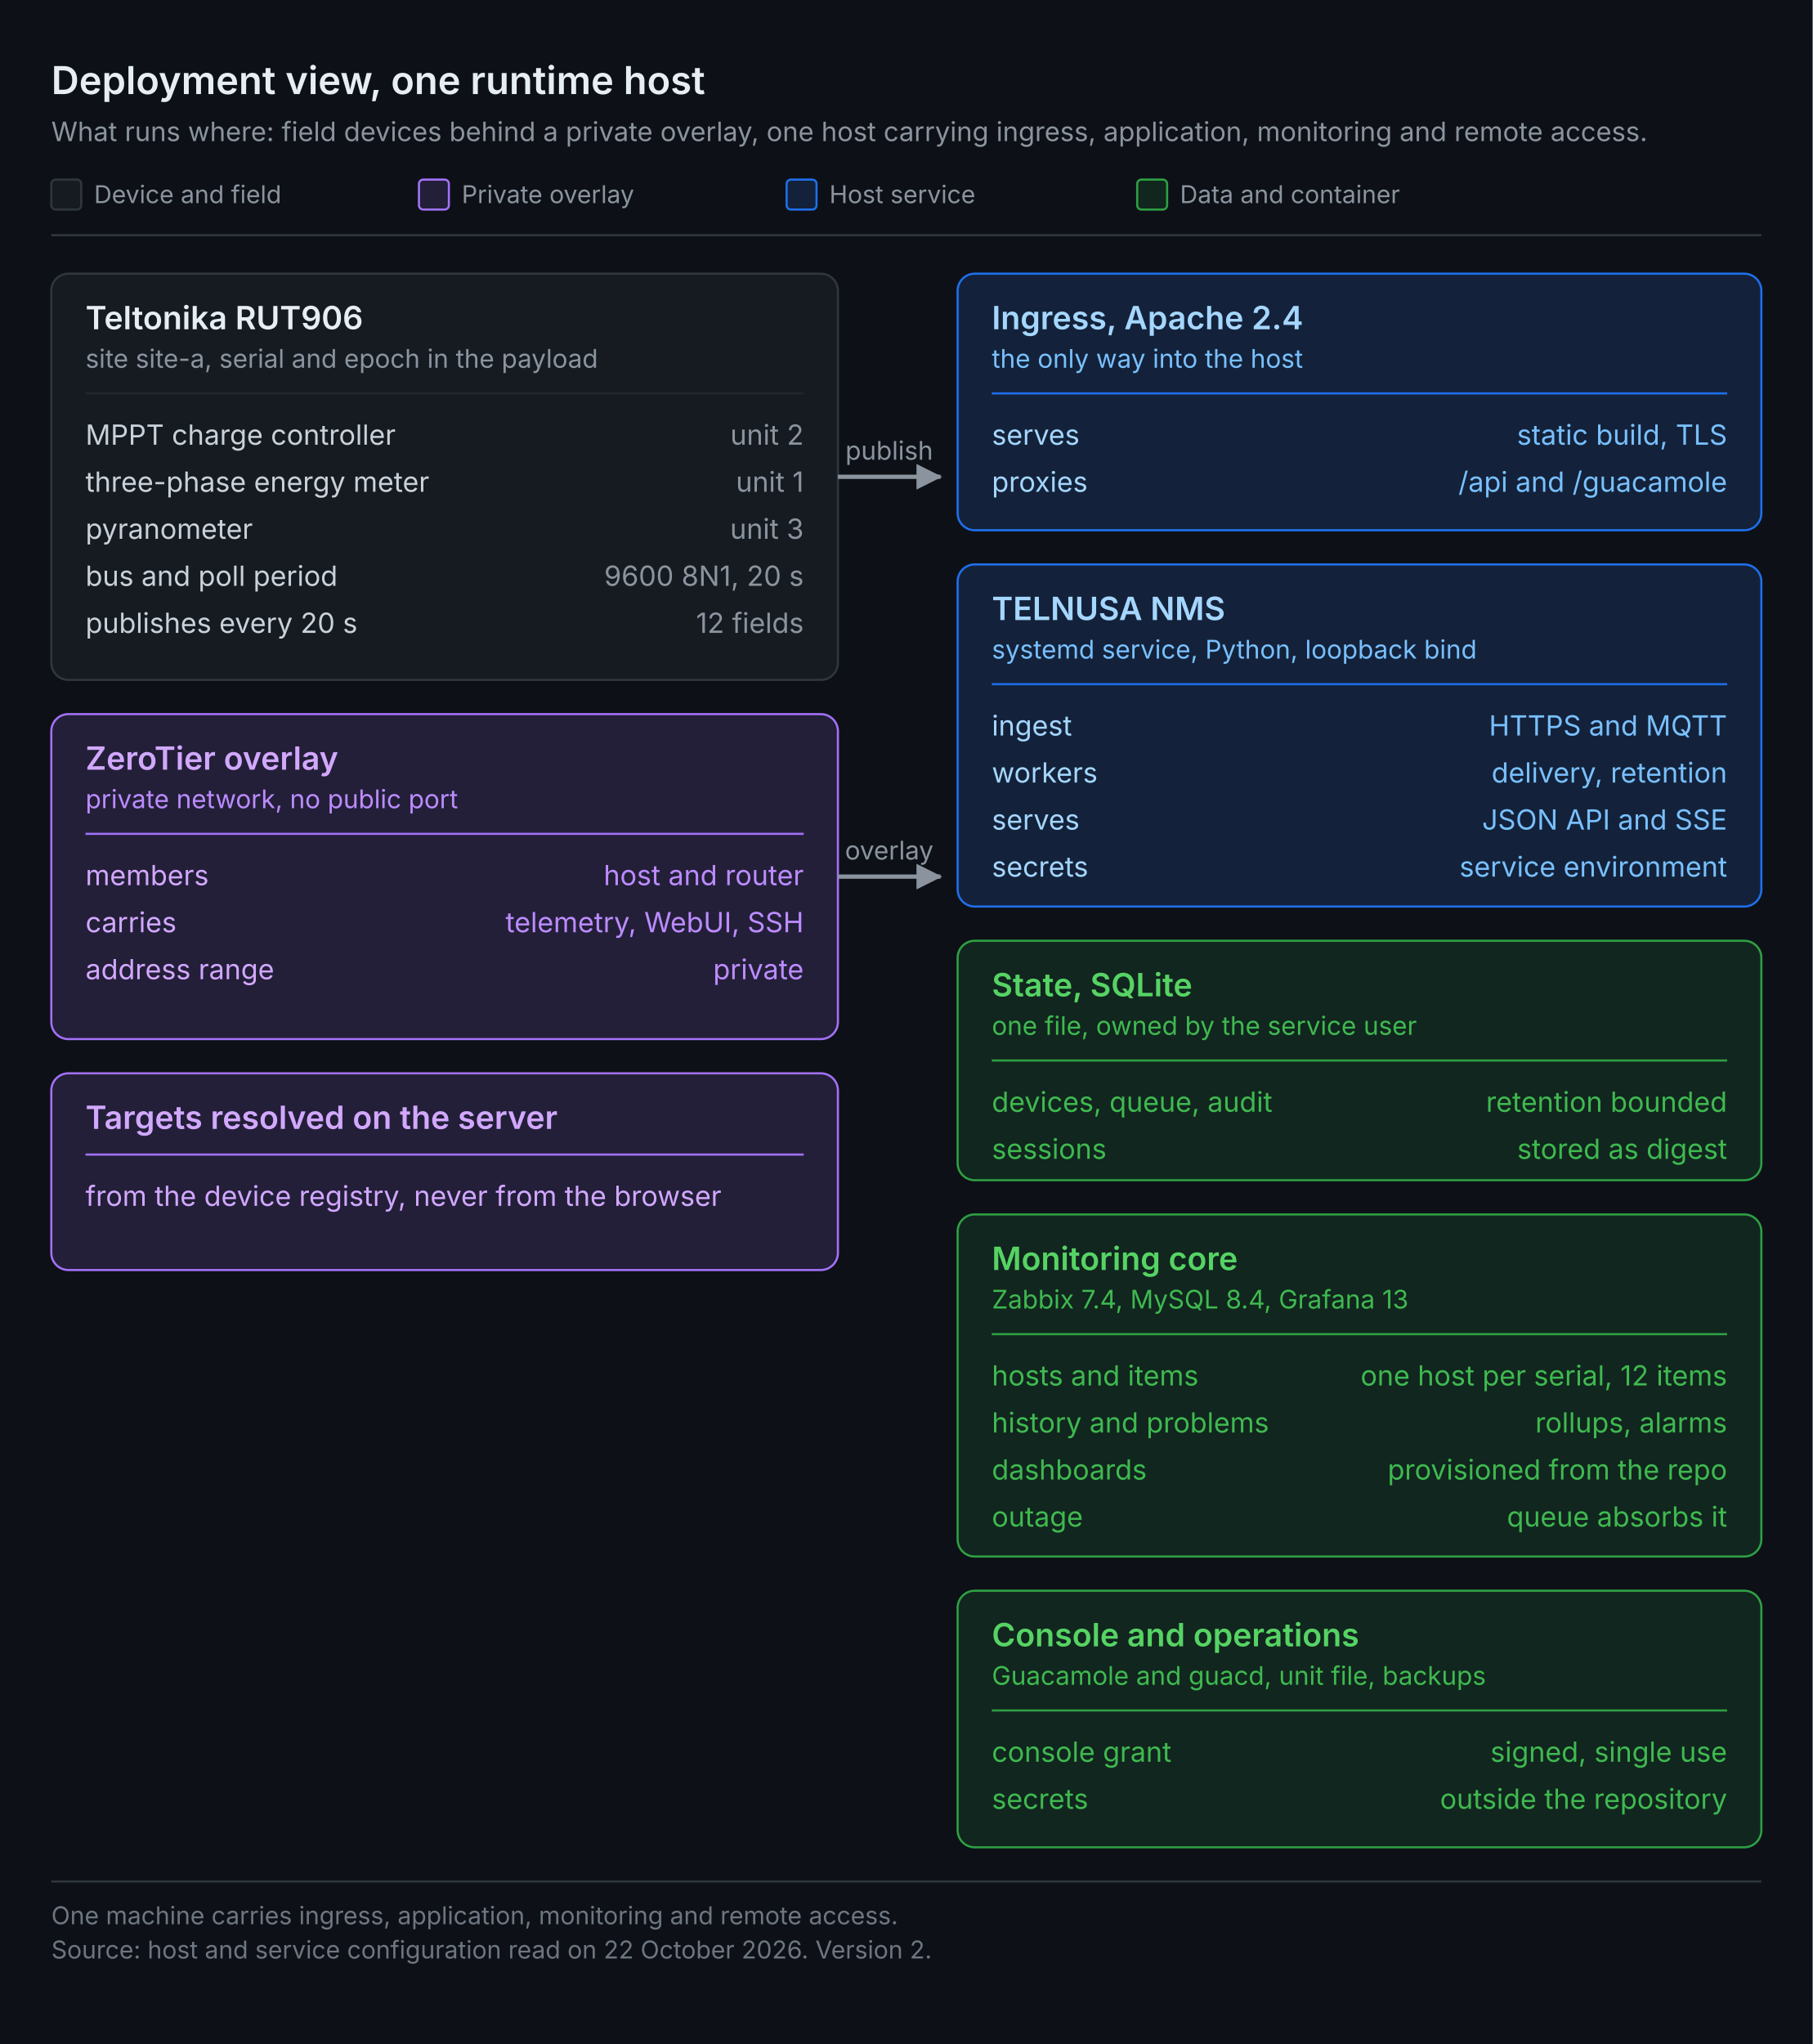
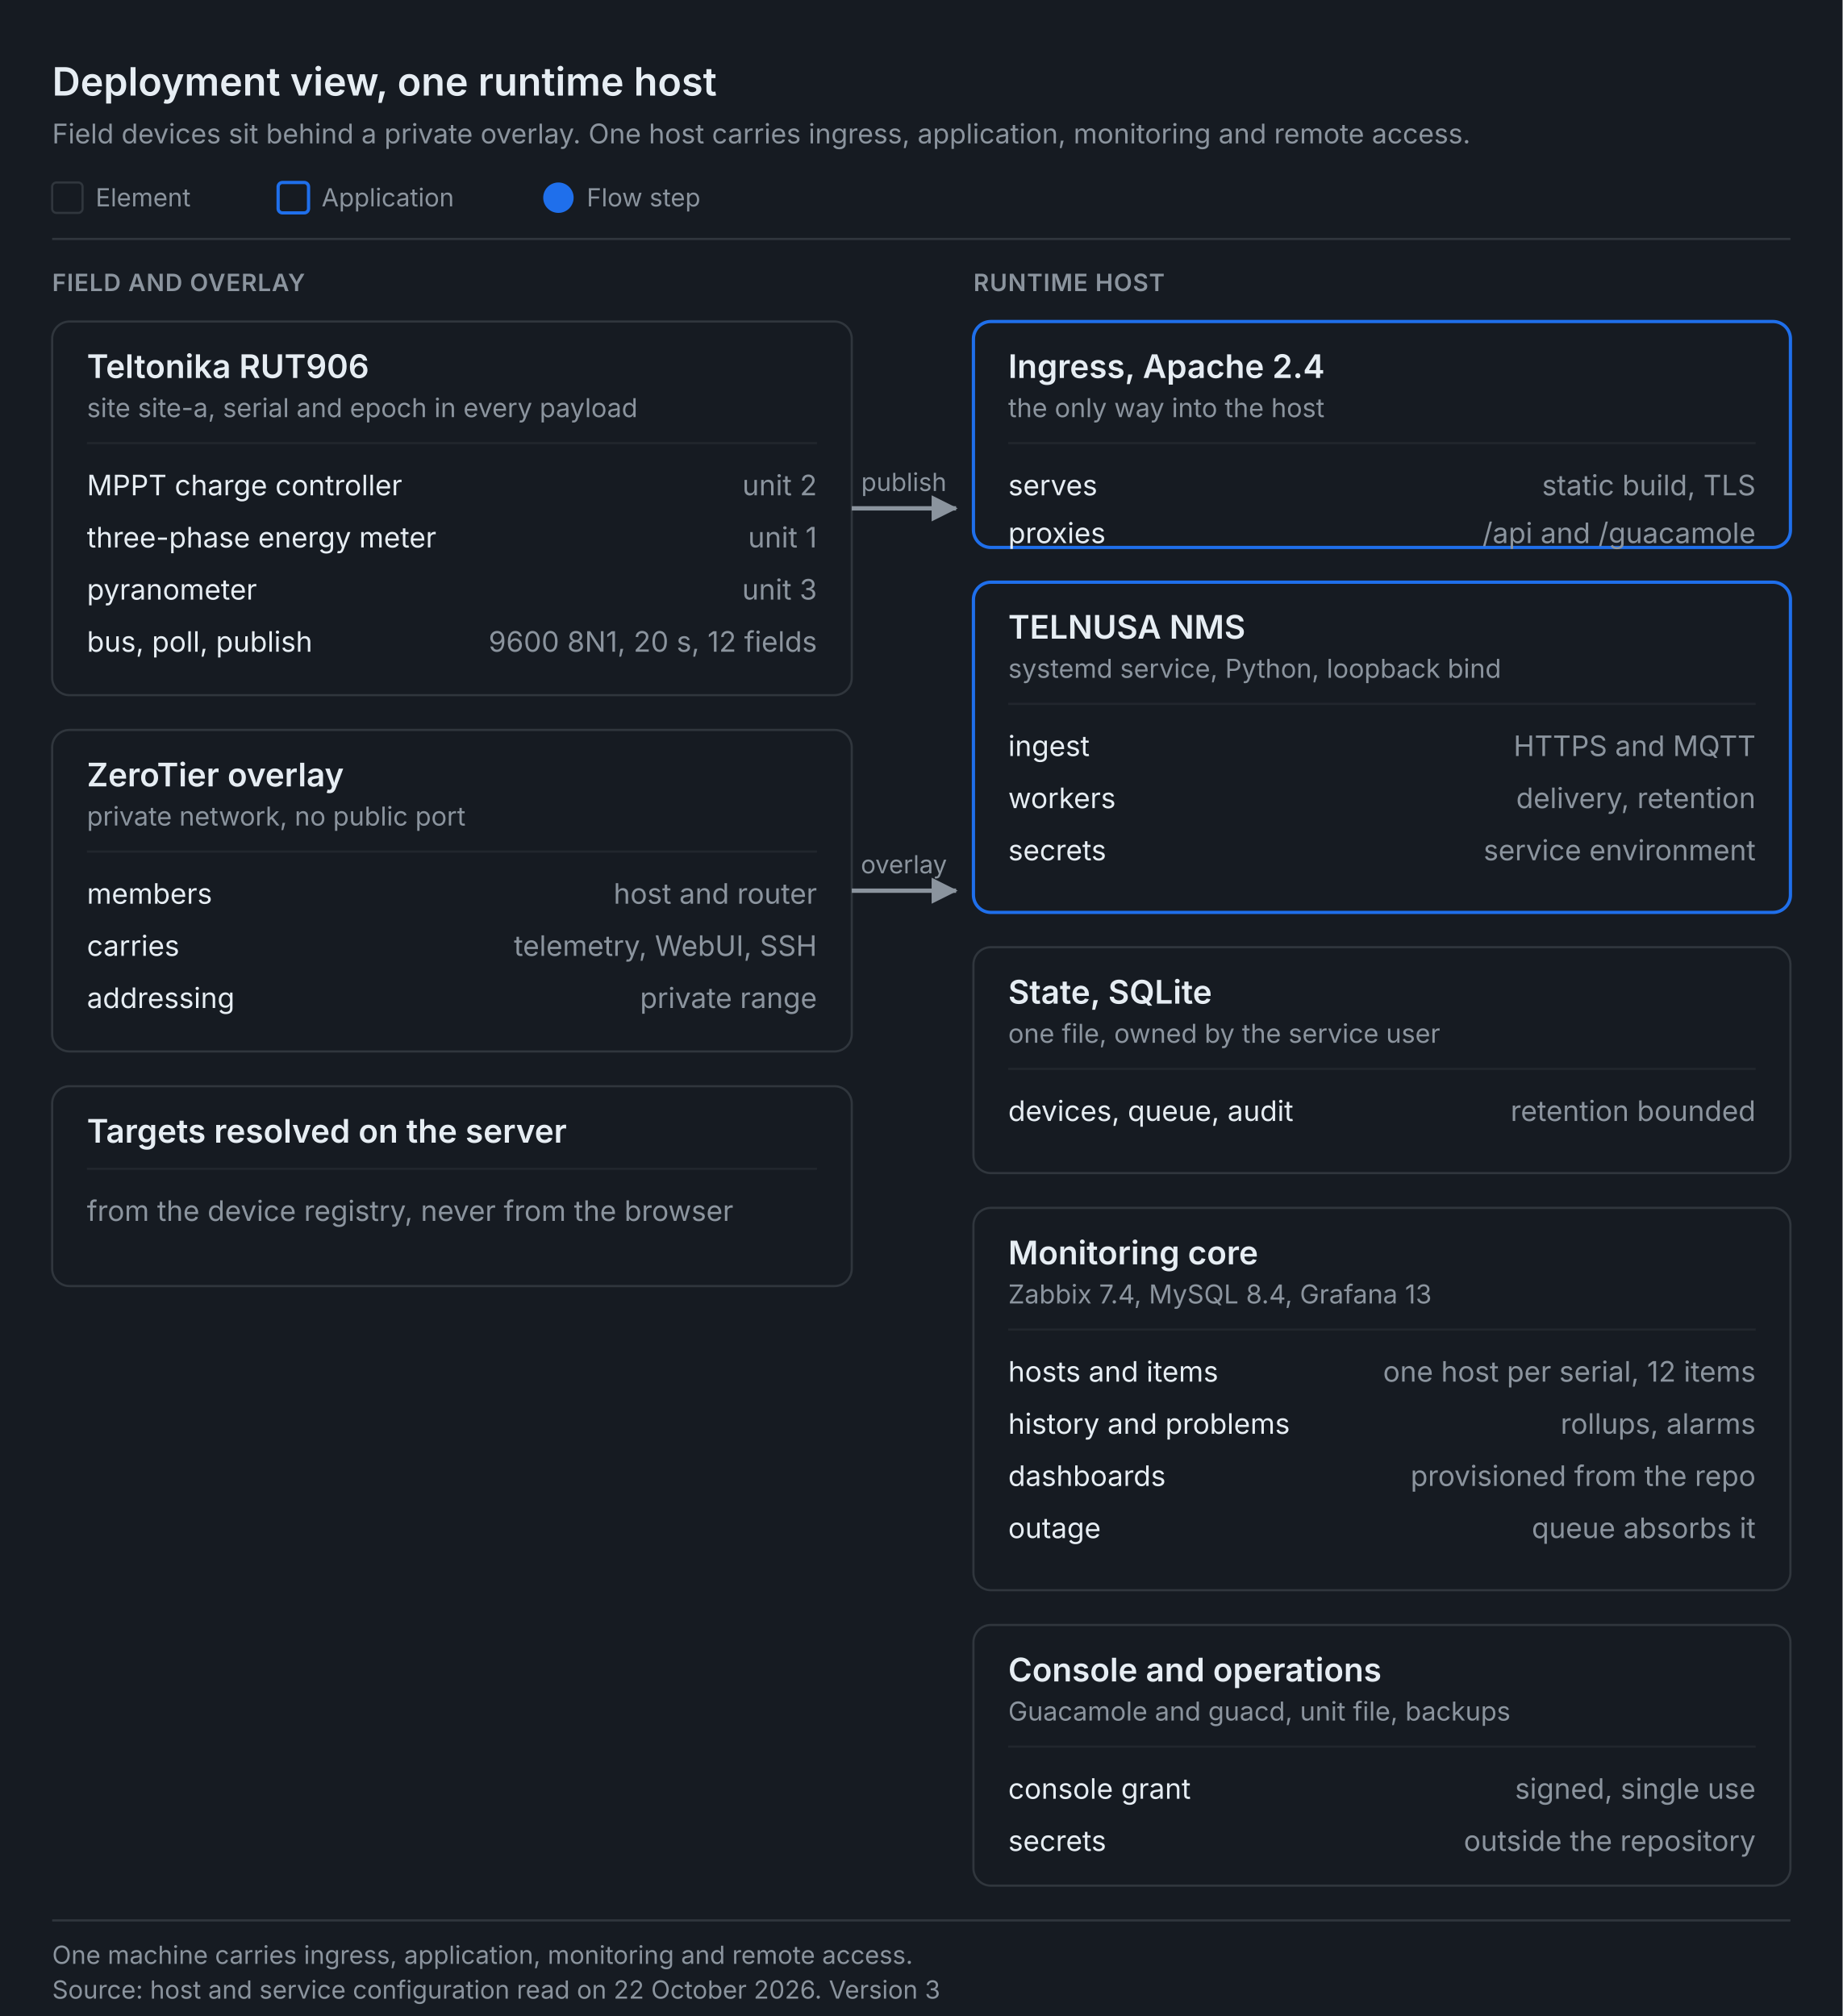
- <svg xmlns="http://www.w3.org/2000/svg" viewBox="0 0 848 956" width="848" height="956" role="img" font-family="Inter, Segoe UI, Helvetica, Arial, sans-serif">
+ <svg xmlns="http://www.w3.org/2000/svg" viewBox="0 0 848 928" width="848" height="928" role="img" font-family="Inter, Segoe UI, Helvetica, Arial, sans-serif">
  <defs>
    <marker id="flow" viewBox="0 0 8 8" refX="7.5" refY="4" markerWidth="6" markerHeight="6" orient="auto-start-reverse">
      <path d="M 0 0 L 8 4 L 0 8 Z" fill="#8b949e" />
    </marker>
  </defs>
-   <rect width="848" height="956" fill="#0d1117" />
+   <rect width="848" height="928" fill="#161b22" />
  <text x="24" y="44" font-size="18" font-weight="600" fill="#e6edf3">Deployment view, one runtime host</text>
-   <text x="24" y="66" font-size="12.5" fill="#8b949e">What runs where: field devices behind a private overlay, one host carrying ingress, application, monitoring and remote access.</text>
+   <text x="24" y="66" font-size="12.5" fill="#8b949e">Field devices sit behind a private overlay. One host carries ingress, application, monitoring and remote access.</text>
  <g font-size="11.5" fill="#8b949e">
-     <rect x="24" y="84" width="14" height="14" rx="2" fill="#161b22" stroke="#30363d" />
-     <text x="44" y="95">Device and field</text>
-     <rect x="196" y="84" width="14" height="14" rx="2" fill="rgba(163,113,247,0.15)" stroke="#a371f7" />
-     <text x="216" y="95">Private overlay</text>
-     <rect x="368" y="84" width="14" height="14" rx="2" fill="rgba(56,139,253,0.15)" stroke="#1f6feb" />
-     <text x="388" y="95">Host service</text>
-     <rect x="532" y="84" width="14" height="14" rx="2" fill="rgba(46,160,67,0.15)" stroke="#2ea043" />
-     <text x="552" y="95">Data and container</text>
+     <rect x="24" y="84" width="14" height="14" rx="2" fill="none" stroke="#30363d" />
+     <text x="44" y="95">Element</text>
+     <rect x="128" y="84" width="14" height="14" rx="2" fill="none" stroke="#1f6feb" stroke-width="1.5" />
+     <text x="148" y="95">Application</text>
+     <circle cx="257" cy="91" r="7" fill="#1f6feb" />
+     <text x="270" y="95">Flow step</text>
  </g>
  <line x1="24" y1="110" x2="824" y2="110" stroke="#30363d" />
-   <rect x="24" y="128" width="368" height="190" rx="8" fill="#161b22" stroke="#30363d" />
-   <text x="40" y="154" font-size="15" font-weight="600" fill="#e6edf3">Teltonika RUT906</text>
-   <text x="40" y="172" font-size="12" fill="#8b949e">site site-a, serial and epoch in the payload</text>
-   <line x1="40" y1="184" x2="376" y2="184" stroke="#21262d" />
+   <text x="24" y="134" font-size="11" font-weight="600" fill="#8b949e" letter-spacing="0.32">FIELD AND OVERLAY</text>
+   <text x="448" y="134" font-size="11" font-weight="600" fill="#8b949e" letter-spacing="0.32">RUNTIME HOST</text>
+   <rect x="24" y="148" width="368" height="172" rx="8" fill="none" stroke="#30363d" />
+   <text x="40" y="174" font-size="15" font-weight="600" fill="#e6edf3">Teltonika RUT906</text>
+   <text x="40" y="192" font-size="12" fill="#8b949e">site site-a, serial and epoch in every payload</text>
+   <line x1="40" y1="204" x2="376" y2="204" stroke="#21262d" />
  <g font-size="13">
-     <text x="40" y="208" fill="#c9d1d9">MPPT charge controller</text>
-     <text x="376" y="208" fill="#8b949e" text-anchor="end">unit 2</text>
-     <text x="40" y="230" fill="#c9d1d9">three-phase energy meter</text>
-     <text x="376" y="230" fill="#8b949e" text-anchor="end">unit 1</text>
-     <text x="40" y="252" fill="#c9d1d9">pyranometer</text>
-     <text x="376" y="252" fill="#8b949e" text-anchor="end">unit 3</text>
-     <text x="40" y="274" fill="#c9d1d9">bus and poll period</text>
-     <text x="376" y="274" fill="#8b949e" text-anchor="end">9600 8N1, 20 s</text>
-     <text x="40" y="296" fill="#c9d1d9">publishes every 20 s</text>
-     <text x="376" y="296" fill="#8b949e" text-anchor="end">12 fields</text>
+     <text x="40" y="228" fill="#e6edf3">MPPT charge controller</text>
+     <text x="376" y="228" fill="#8b949e" text-anchor="end">unit 2</text>
+     <text x="40" y="252" fill="#e6edf3">three-phase energy meter</text>
+     <text x="376" y="252" fill="#8b949e" text-anchor="end">unit 1</text>
+     <text x="40" y="276" fill="#e6edf3">pyranometer</text>
+     <text x="376" y="276" fill="#8b949e" text-anchor="end">unit 3</text>
+     <text x="40" y="300" fill="#e6edf3">bus, poll, publish</text>
+     <text x="376" y="300" fill="#8b949e" text-anchor="end">9600 8N1, 20 s, 12 fields</text>
  </g>
-   <rect x="24" y="334" width="368" height="152" rx="8" fill="rgba(163,113,247,0.15)" stroke="#a371f7" />
-   <text x="40" y="360" font-size="15" font-weight="600" fill="#d2a8ff">ZeroTier overlay</text>
-   <text x="40" y="378" font-size="12" fill="#bc8cff">private network, no public port</text>
-   <line x1="40" y1="390" x2="376" y2="390" stroke="#a371f7" />
+   <rect x="24" y="336" width="368" height="148" rx="8" fill="none" stroke="#30363d" />
+   <text x="40" y="362" font-size="15" font-weight="600" fill="#e6edf3">ZeroTier overlay</text>
+   <text x="40" y="380" font-size="12" fill="#8b949e">private network, no public port</text>
+   <line x1="40" y1="392" x2="376" y2="392" stroke="#21262d" />
  <g font-size="13">
-     <text x="40" y="414" fill="#d2a8ff">members</text>
-     <text x="376" y="414" fill="#bc8cff" text-anchor="end">host and router</text>
-     <text x="40" y="436" fill="#d2a8ff">carries</text>
-     <text x="376" y="436" fill="#bc8cff" text-anchor="end">telemetry, WebUI, SSH</text>
-     <text x="40" y="458" fill="#d2a8ff">address range</text>
-     <text x="376" y="458" fill="#bc8cff" text-anchor="end">private</text>
+     <text x="40" y="416" fill="#e6edf3">members</text>
+     <text x="376" y="416" fill="#8b949e" text-anchor="end">host and router</text>
+     <text x="40" y="440" fill="#e6edf3">carries</text>
+     <text x="376" y="440" fill="#8b949e" text-anchor="end">telemetry, WebUI, SSH</text>
+     <text x="40" y="464" fill="#e6edf3">addressing</text>
+     <text x="376" y="464" fill="#8b949e" text-anchor="end">private range</text>
  </g>
-   <rect x="24" y="502" width="368" height="92" rx="8" fill="rgba(163,113,247,0.15)" stroke="#a371f7" />
-   <text x="40" y="528" font-size="15" font-weight="600" fill="#d2a8ff">Targets resolved on the server</text>
-   <line x1="40" y1="540" x2="376" y2="540" stroke="#a371f7" />
-   <text x="40" y="564" font-size="13" fill="#d2a8ff">from the device registry, never from the browser</text>
-   <rect x="448" y="128" width="376" height="120" rx="8" fill="rgba(56,139,253,0.15)" stroke="#1f6feb" />
-   <text x="464" y="154" font-size="15" font-weight="600" fill="#a5d6ff">Ingress, Apache 2.4</text>
-   <text x="464" y="172" font-size="12" fill="#79c0ff">the only way into the host</text>
-   <line x1="464" y1="184" x2="808" y2="184" stroke="#1f6feb" />
+   <rect x="24" y="500" width="368" height="92" rx="8" fill="none" stroke="#30363d" />
+   <text x="40" y="526" font-size="15" font-weight="600" fill="#e6edf3">Targets resolved on the server</text>
+   <line x1="40" y1="538" x2="376" y2="538" stroke="#21262d" />
+   <text x="40" y="562" font-size="13" fill="#8b949e">from the device registry, never from the browser</text>
+   <rect x="448" y="148" width="376" height="104" rx="8" fill="none" stroke="#1f6feb" stroke-width="1.5" />
+   <text x="464" y="174" font-size="15" font-weight="600" fill="#e6edf3">Ingress, Apache 2.4</text>
+   <text x="464" y="192" font-size="12" fill="#8b949e">the only way into the host</text>
+   <line x1="464" y1="204" x2="808" y2="204" stroke="#21262d" />
  <g font-size="13">
-     <text x="464" y="208" fill="#a5d6ff">serves</text>
-     <text x="808" y="208" fill="#79c0ff" text-anchor="end">static build, TLS</text>
-     <text x="464" y="230" fill="#a5d6ff">proxies</text>
-     <text x="808" y="230" fill="#79c0ff" text-anchor="end">/api and /guacamole</text>
+     <text x="464" y="228" fill="#e6edf3">serves</text>
+     <text x="808" y="228" fill="#8b949e" text-anchor="end">static build, TLS</text>
+     <text x="464" y="250" fill="#e6edf3">proxies</text>
+     <text x="808" y="250" fill="#8b949e" text-anchor="end">/api and /guacamole</text>
  </g>
-   <rect x="448" y="264" width="376" height="160" rx="8" fill="rgba(56,139,253,0.15)" stroke="#1f6feb" />
-   <text x="464" y="290" font-size="15" font-weight="600" fill="#a5d6ff">TELNUSA NMS</text>
-   <text x="464" y="308" font-size="12" fill="#79c0ff">systemd service, Python, loopback bind</text>
-   <line x1="464" y1="320" x2="808" y2="320" stroke="#1f6feb" />
+   <rect x="448" y="268" width="376" height="152" rx="8" fill="none" stroke="#1f6feb" stroke-width="1.5" />
+   <text x="464" y="294" font-size="15" font-weight="600" fill="#e6edf3">TELNUSA NMS</text>
+   <text x="464" y="312" font-size="12" fill="#8b949e">systemd service, Python, loopback bind</text>
+   <line x1="464" y1="324" x2="808" y2="324" stroke="#21262d" />
  <g font-size="13">
-     <text x="464" y="344" fill="#a5d6ff">ingest</text>
-     <text x="808" y="344" fill="#79c0ff" text-anchor="end">HTTPS and MQTT</text>
-     <text x="464" y="366" fill="#a5d6ff">workers</text>
-     <text x="808" y="366" fill="#79c0ff" text-anchor="end">delivery, retention</text>
-     <text x="464" y="388" fill="#a5d6ff">serves</text>
-     <text x="808" y="388" fill="#79c0ff" text-anchor="end">JSON API and SSE</text>
-     <text x="464" y="410" fill="#a5d6ff">secrets</text>
-     <text x="808" y="410" fill="#79c0ff" text-anchor="end">service environment</text>
+     <text x="464" y="348" fill="#e6edf3">ingest</text>
+     <text x="808" y="348" fill="#8b949e" text-anchor="end">HTTPS and MQTT</text>
+     <text x="464" y="372" fill="#e6edf3">workers</text>
+     <text x="808" y="372" fill="#8b949e" text-anchor="end">delivery, retention</text>
+     <text x="464" y="396" fill="#e6edf3">secrets</text>
+     <text x="808" y="396" fill="#8b949e" text-anchor="end">service environment</text>
  </g>
-   <rect x="448" y="440" width="376" height="112" rx="8" fill="rgba(46,160,67,0.15)" stroke="#2ea043" />
-   <text x="464" y="466" font-size="15" font-weight="600" fill="#56d364">State, SQLite</text>
-   <text x="464" y="484" font-size="12" fill="#3fb950">one file, owned by the service user</text>
-   <line x1="464" y1="496" x2="808" y2="496" stroke="#2ea043" />
+   <rect x="448" y="436" width="376" height="104" rx="8" fill="none" stroke="#30363d" />
+   <text x="464" y="462" font-size="15" font-weight="600" fill="#e6edf3">State, SQLite</text>
+   <text x="464" y="480" font-size="12" fill="#8b949e">one file, owned by the service user</text>
+   <line x1="464" y1="492" x2="808" y2="492" stroke="#21262d" />
  <g font-size="13">
-     <text x="464" y="520" fill="#3fb950">devices, queue, audit</text>
-     <text x="808" y="520" fill="#3fb950" text-anchor="end">retention bounded</text>
-     <text x="464" y="542" fill="#3fb950">sessions</text>
-     <text x="808" y="542" fill="#3fb950" text-anchor="end">stored as digest</text>
+     <text x="464" y="516" fill="#e6edf3">devices, queue, audit</text>
+     <text x="808" y="516" fill="#8b949e" text-anchor="end">retention bounded</text>
  </g>
-   <rect x="448" y="568" width="376" height="160" rx="8" fill="rgba(46,160,67,0.15)" stroke="#2ea043" />
-   <text x="464" y="594" font-size="15" font-weight="600" fill="#56d364">Monitoring core</text>
-   <text x="464" y="612" font-size="12" fill="#3fb950">Zabbix 7.4, MySQL 8.4, Grafana 13</text>
-   <line x1="464" y1="624" x2="808" y2="624" stroke="#2ea043" />
+   <rect x="448" y="556" width="376" height="176" rx="8" fill="none" stroke="#30363d" />
+   <text x="464" y="582" font-size="15" font-weight="600" fill="#e6edf3">Monitoring core</text>
+   <text x="464" y="600" font-size="12" fill="#8b949e">Zabbix 7.4, MySQL 8.4, Grafana 13</text>
+   <line x1="464" y1="612" x2="808" y2="612" stroke="#21262d" />
  <g font-size="13">
-     <text x="464" y="648" fill="#3fb950">hosts and items</text>
-     <text x="808" y="648" fill="#3fb950" text-anchor="end">one host per serial, 12 items</text>
-     <text x="464" y="670" fill="#3fb950">history and problems</text>
-     <text x="808" y="670" fill="#3fb950" text-anchor="end">rollups, alarms</text>
-     <text x="464" y="692" fill="#3fb950">dashboards</text>
-     <text x="808" y="692" fill="#3fb950" text-anchor="end">provisioned from the repo</text>
-     <text x="464" y="714" fill="#3fb950">outage</text>
-     <text x="808" y="714" fill="#3fb950" text-anchor="end">queue absorbs it</text>
+     <text x="464" y="636" fill="#e6edf3">hosts and items</text>
+     <text x="808" y="636" fill="#8b949e" text-anchor="end">one host per serial, 12 items</text>
+     <text x="464" y="660" fill="#e6edf3">history and problems</text>
+     <text x="808" y="660" fill="#8b949e" text-anchor="end">rollups, alarms</text>
+     <text x="464" y="684" fill="#e6edf3">dashboards</text>
+     <text x="808" y="684" fill="#8b949e" text-anchor="end">provisioned from the repo</text>
+     <text x="464" y="708" fill="#e6edf3">outage</text>
+     <text x="808" y="708" fill="#8b949e" text-anchor="end">queue absorbs it</text>
  </g>
-   <rect x="448" y="744" width="376" height="120" rx="8" fill="rgba(46,160,67,0.15)" stroke="#2ea043" />
-   <text x="464" y="770" font-size="15" font-weight="600" fill="#56d364">Console and operations</text>
-   <text x="464" y="788" font-size="12" fill="#3fb950">Guacamole and guacd, unit file, backups</text>
-   <line x1="464" y1="800" x2="808" y2="800" stroke="#2ea043" />
+   <rect x="448" y="748" width="376" height="120" rx="8" fill="none" stroke="#30363d" />
+   <text x="464" y="774" font-size="15" font-weight="600" fill="#e6edf3">Console and operations</text>
+   <text x="464" y="792" font-size="12" fill="#8b949e">Guacamole and guacd, unit file, backups</text>
+   <line x1="464" y1="804" x2="808" y2="804" stroke="#21262d" />
  <g font-size="13">
-     <text x="464" y="824" fill="#3fb950">console grant</text>
-     <text x="808" y="824" fill="#3fb950" text-anchor="end">signed, single use</text>
-     <text x="464" y="846" fill="#3fb950">secrets</text>
-     <text x="808" y="846" fill="#3fb950" text-anchor="end">outside the repository</text>
+     <text x="464" y="828" fill="#e6edf3">console grant</text>
+     <text x="808" y="828" fill="#8b949e" text-anchor="end">signed, single use</text>
+     <text x="464" y="852" fill="#e6edf3">secrets</text>
+     <text x="808" y="852" fill="#8b949e" text-anchor="end">outside the repository</text>
  </g>
-   <line x1="392" y1="223" x2="440" y2="223" stroke="#8b949e" stroke-width="2" marker-end="url(#flow)" />
-   <text x="416" y="215" font-size="12" fill="#8b949e" text-anchor="middle">publish</text>
+   <line x1="392" y1="234" x2="440" y2="234" stroke="#8b949e" stroke-width="2" marker-end="url(#flow)" />
  <line x1="392" y1="410" x2="440" y2="410" stroke="#8b949e" stroke-width="2" marker-end="url(#flow)" />
-   <text x="416" y="402" font-size="12" fill="#8b949e" text-anchor="middle">overlay</text>
-   <line x1="24" y1="880" x2="824" y2="880" stroke="#30363d" />
-   <text x="24" y="900" font-size="11.5" fill="#6e7681">One machine carries ingress, application, monitoring and remote access.</text>
-   <text x="24" y="916" font-size="11.5" fill="#6e7681">Source: host and service configuration read on 22 October 2026. Version 2.</text>
+   <g font-size="11.5" fill="#8b949e" text-anchor="middle">
+     <text x="416" y="226">publish</text>
+     <text x="416" y="402">overlay</text>
+   </g>
+   <line x1="24" y1="884" x2="824" y2="884" stroke="#30363d" />
+   <text x="24" y="904" font-size="11.5" fill="#8b949e">One machine carries ingress, application, monitoring and remote access.</text>
+   <text x="24" y="920" font-size="11.5" fill="#8b949e">Source: host and service configuration read on 22 October 2026. Version 3</text>
</svg>
